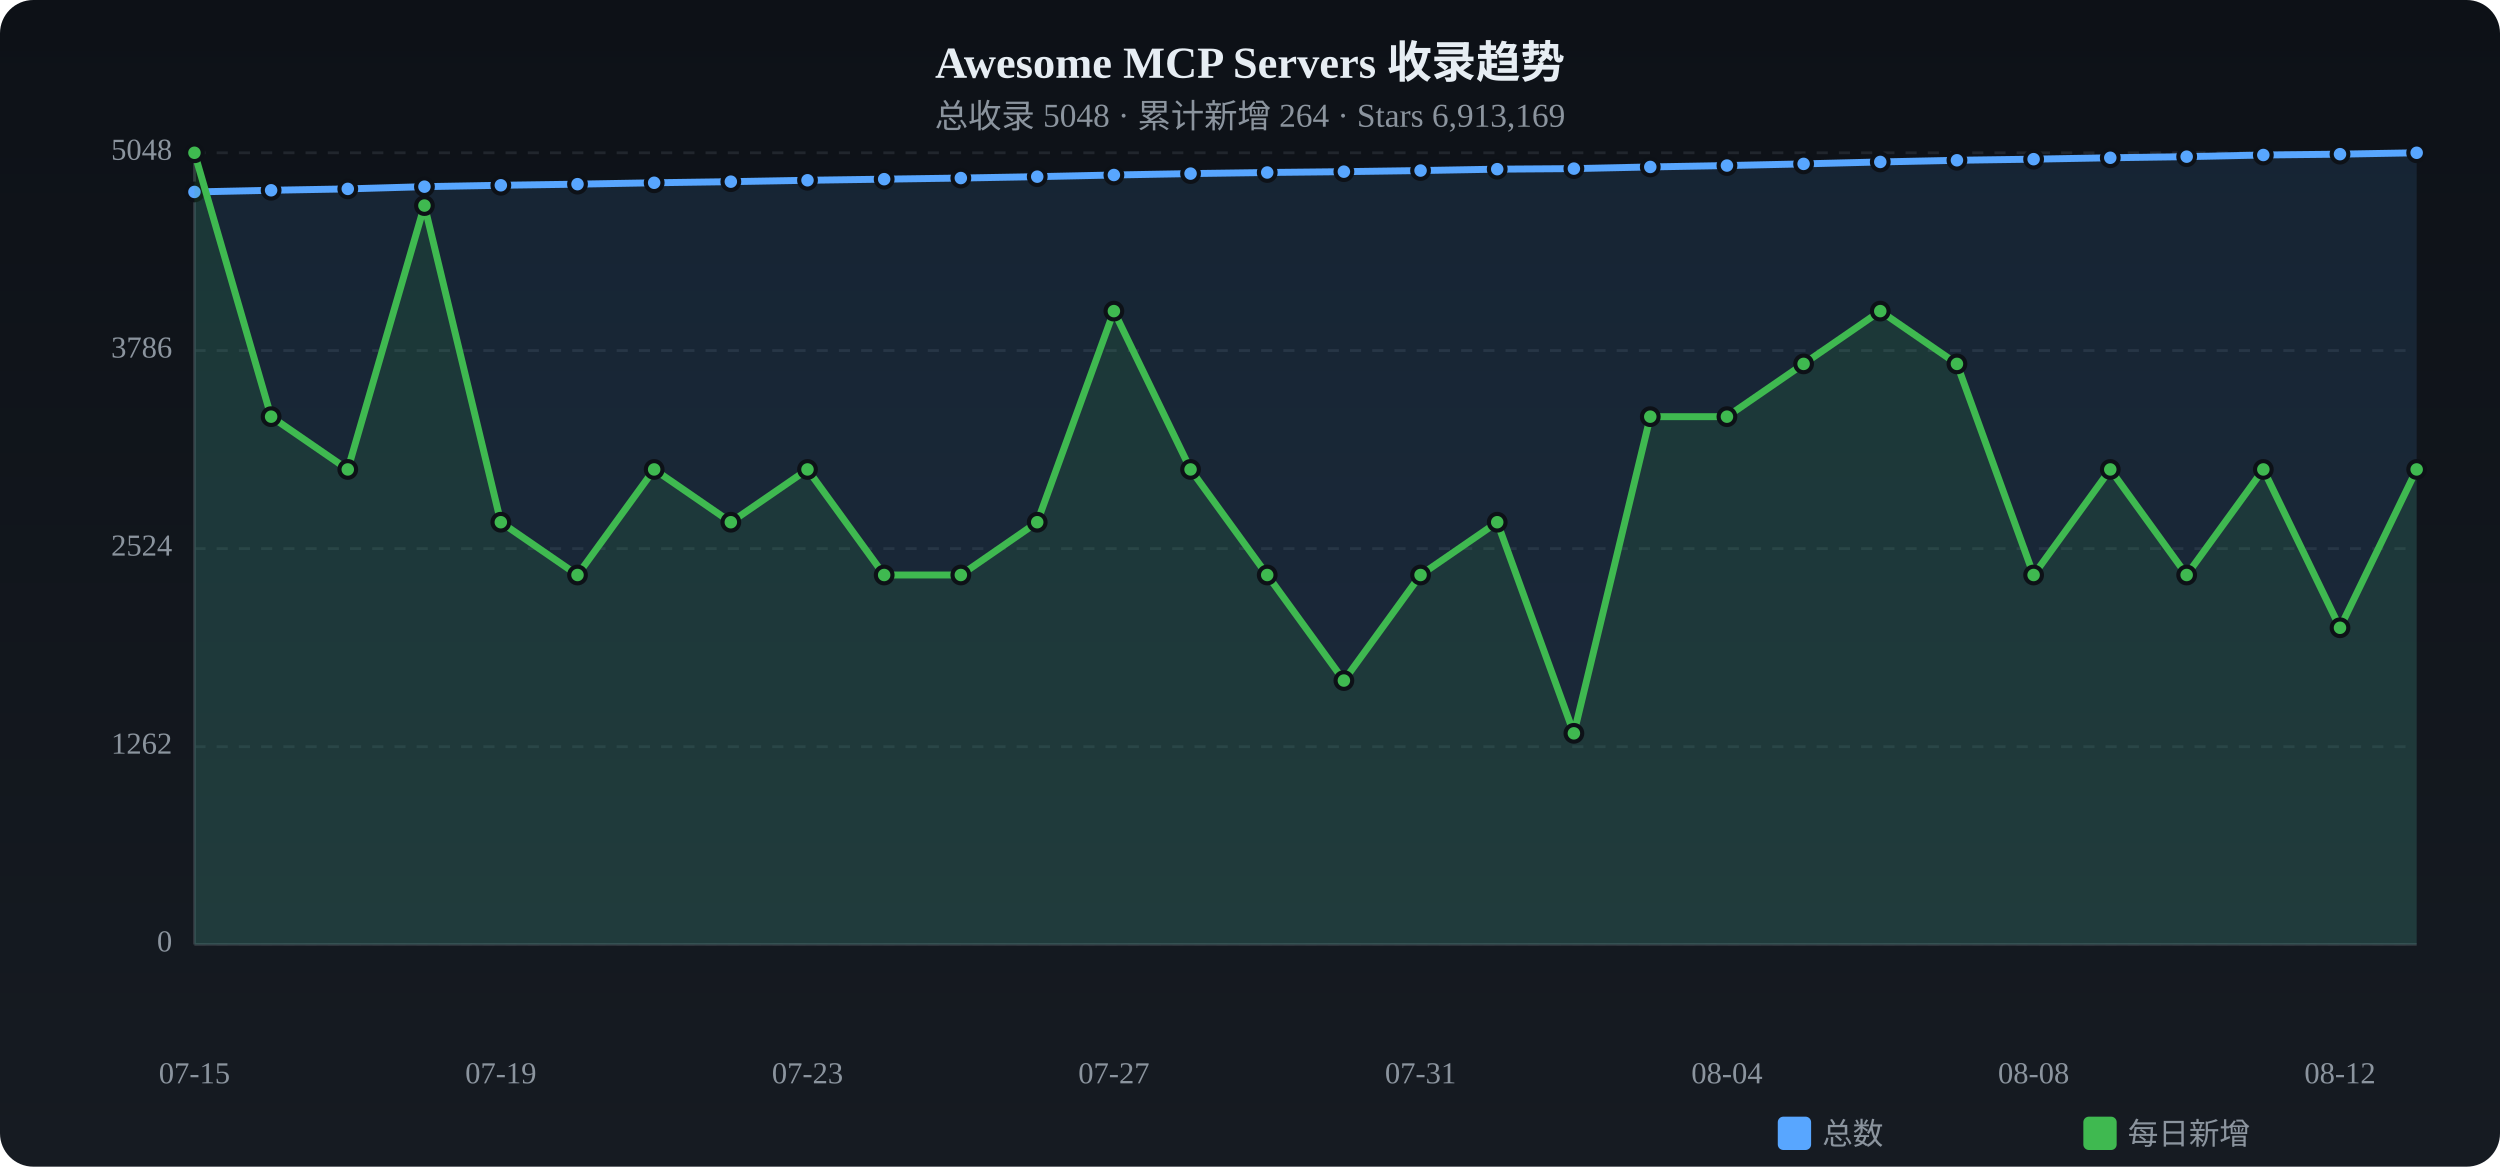
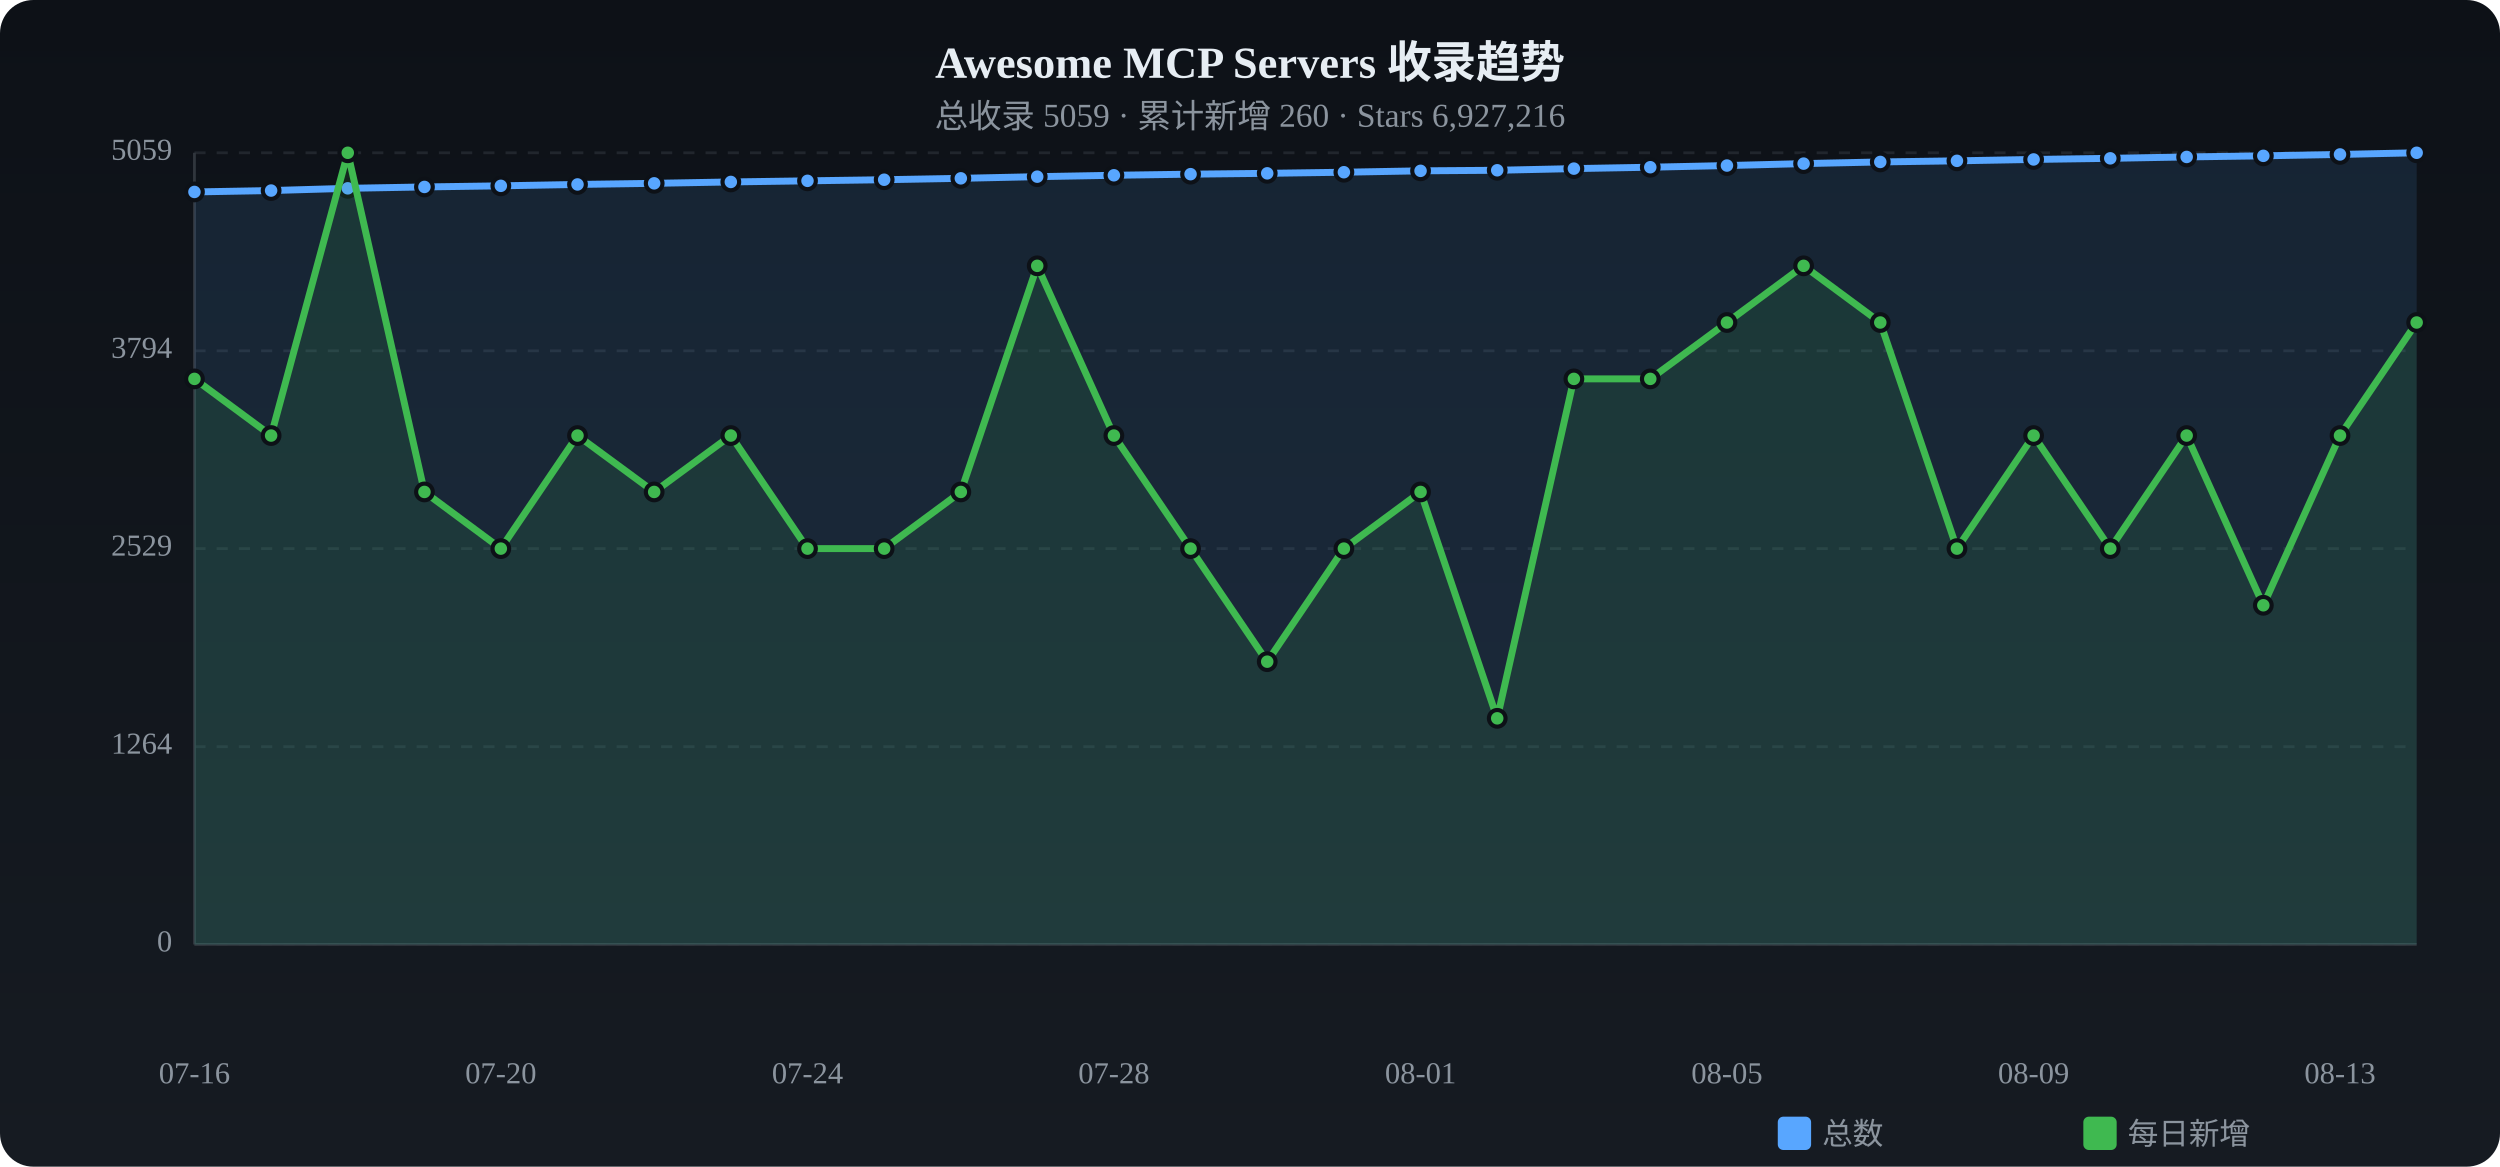
<svg xmlns="http://www.w3.org/2000/svg" viewBox="0 0 900 420" width="900" height="420">
  <defs>
    <linearGradient id="tbg" x1="0%" y1="0%" x2="0%" y2="100%">
      <stop offset="0%" stop-color="#0d1117" />
      <stop offset="100%" stop-color="#161b22" />
    </linearGradient>
  </defs>
  <rect width="900" height="420" rx="12" fill="url(#tbg)" />
  <text x="450.0" y="28" text-anchor="middle" fill="#e6edf3" font-size="16" font-weight="bold">Awesome MCP Servers 收录趋势</text>
-   <text x="450.0" y="46" text-anchor="middle" fill="#8b949e" font-size="12">总收录 5048 · 累计新增 264 · Stars 6,913,169</text>
+   <text x="450.0" y="46" text-anchor="middle" fill="#8b949e" font-size="12">总收录 5059 · 累计新增 260 · Stars 6,927,216</text>
  <text x="62" y="340.0" text-anchor="end" fill="#8b949e" font-size="11" dominant-baseline="middle">0</text>
  <line x1="70" y1="340.0" x2="870" y2="340.0" stroke="#21262d" stroke-dasharray="4 4" />
-   <text x="62" y="268.8" text-anchor="end" fill="#8b949e" font-size="11" dominant-baseline="middle">1262</text>
+   <text x="62" y="268.8" text-anchor="end" fill="#8b949e" font-size="11" dominant-baseline="middle">1264</text>
  <line x1="70" y1="268.8" x2="870" y2="268.8" stroke="#21262d" stroke-dasharray="4 4" />
-   <text x="62" y="197.5" text-anchor="end" fill="#8b949e" font-size="11" dominant-baseline="middle">2524</text>
+   <text x="62" y="197.5" text-anchor="end" fill="#8b949e" font-size="11" dominant-baseline="middle">2529</text>
  <line x1="70" y1="197.5" x2="870" y2="197.5" stroke="#21262d" stroke-dasharray="4 4" />
-   <text x="62" y="126.2" text-anchor="end" fill="#8b949e" font-size="11" dominant-baseline="middle">3786</text>
-   <line x1="70" y1="126.2" x2="870" y2="126.2" stroke="#21262d" stroke-dasharray="4 4" />
-   <text x="62" y="55.0" text-anchor="end" fill="#8b949e" font-size="11" dominant-baseline="middle">5048</text>
+   <text x="62" y="126.3" text-anchor="end" fill="#8b949e" font-size="11" dominant-baseline="middle">3794</text>
+   <line x1="70" y1="126.3" x2="870" y2="126.3" stroke="#21262d" stroke-dasharray="4 4" />
+   <text x="62" y="55.0" text-anchor="end" fill="#8b949e" font-size="11" dominant-baseline="middle">5059</text>
  <line x1="70" y1="55.0" x2="870" y2="55.0" stroke="#21262d" stroke-dasharray="4 4" />
  <line x1="70" y1="55" x2="70" y2="340" stroke="#30363d" />
  <line x1="70" y1="340" x2="870" y2="340" stroke="#30363d" />
-   <path d="M70.0,69.1 L97.6,68.5 L125.2,68.0 L152.8,67.2 L180.3,66.7 L207.9,66.3 L235.5,65.8 L263.1,65.4 L290.7,64.9 L318.3,64.5 L345.9,64.1 L373.4,63.6 L401.0,63.0 L428.6,62.5 L456.2,62.1 L483.8,61.8 L511.4,61.4 L539.0,60.9 L566.6,60.7 L594.1,60.1 L621.7,59.6 L649.3,59.0 L676.9,58.3 L704.5,57.7 L732.1,57.3 L759.7,56.8 L787.2,56.4 L814.8,55.8 L842.4,55.5 L870.0,55.0 L870.0,340 L70.0,340 Z" fill="#58a6ff" opacity="0.12" />
-   <polyline points="70.0,69.1 97.6,68.5 125.2,68.0 152.8,67.2 180.3,66.7 207.9,66.3 235.5,65.8 263.1,65.4 290.7,64.9 318.3,64.5 345.9,64.1 373.4,63.6 401.0,63.0 428.6,62.5 456.2,62.1 483.8,61.8 511.4,61.4 539.0,60.9 566.6,60.7 594.1,60.1 621.7,59.6 649.3,59.0 676.9,58.3 704.5,57.7 732.1,57.3 759.7,56.8 787.2,56.4 814.8,55.8 842.4,55.5 870.0,55.0" fill="none" stroke="#58a6ff" stroke-width="2.5" stroke-linecap="round" stroke-linejoin="round" />
+   <path d="M70.0,69.1 L97.6,68.6 L125.2,67.8 L152.8,67.3 L180.3,66.9 L207.9,66.4 L235.5,66.0 L263.1,65.5 L290.7,65.1 L318.3,64.7 L345.9,64.2 L373.4,63.6 L401.0,63.1 L428.6,62.7 L456.2,62.4 L483.8,62.0 L511.4,61.5 L539.0,61.3 L566.6,60.7 L594.1,60.2 L621.7,59.6 L649.3,58.9 L676.9,58.3 L704.5,57.9 L732.1,57.4 L759.7,57.0 L787.2,56.5 L814.8,56.1 L842.4,55.6 L870.0,55.0 L870.0,340 L70.0,340 Z" fill="#58a6ff" opacity="0.12" />
+   <polyline points="70.0,69.1 97.6,68.6 125.2,67.8 152.8,67.3 180.3,66.9 207.9,66.4 235.5,66.0 263.1,65.5 290.7,65.1 318.3,64.7 345.9,64.2 373.4,63.6 401.0,63.1 428.6,62.7 456.2,62.4 483.8,62.0 511.4,61.5 539.0,61.3 566.6,60.7 594.1,60.2 621.7,59.6 649.3,58.9 676.9,58.3 704.5,57.9 732.1,57.4 759.7,57.0 787.2,56.5 814.8,56.1 842.4,55.6 870.0,55.0" fill="none" stroke="#58a6ff" stroke-width="2.5" stroke-linecap="round" stroke-linejoin="round" />
  <circle cx="70.0" cy="69.1" r="3" fill="#58a6ff" stroke="#0d1117" stroke-width="1.5" />
-   <circle cx="97.6" cy="68.5" r="3" fill="#58a6ff" stroke="#0d1117" stroke-width="1.5" />
-   <circle cx="125.2" cy="68.0" r="3" fill="#58a6ff" stroke="#0d1117" stroke-width="1.5" />
-   <circle cx="152.8" cy="67.2" r="3" fill="#58a6ff" stroke="#0d1117" stroke-width="1.5" />
-   <circle cx="180.3" cy="66.7" r="3" fill="#58a6ff" stroke="#0d1117" stroke-width="1.5" />
-   <circle cx="207.9" cy="66.3" r="3" fill="#58a6ff" stroke="#0d1117" stroke-width="1.5" />
-   <circle cx="235.5" cy="65.8" r="3" fill="#58a6ff" stroke="#0d1117" stroke-width="1.5" />
-   <circle cx="263.1" cy="65.4" r="3" fill="#58a6ff" stroke="#0d1117" stroke-width="1.5" />
-   <circle cx="290.7" cy="64.9" r="3" fill="#58a6ff" stroke="#0d1117" stroke-width="1.5" />
-   <circle cx="318.3" cy="64.5" r="3" fill="#58a6ff" stroke="#0d1117" stroke-width="1.5" />
-   <circle cx="345.9" cy="64.1" r="3" fill="#58a6ff" stroke="#0d1117" stroke-width="1.5" />
+   <circle cx="97.6" cy="68.6" r="3" fill="#58a6ff" stroke="#0d1117" stroke-width="1.5" />
+   <circle cx="125.2" cy="67.8" r="3" fill="#58a6ff" stroke="#0d1117" stroke-width="1.5" />
+   <circle cx="152.8" cy="67.3" r="3" fill="#58a6ff" stroke="#0d1117" stroke-width="1.5" />
+   <circle cx="180.3" cy="66.9" r="3" fill="#58a6ff" stroke="#0d1117" stroke-width="1.5" />
+   <circle cx="207.9" cy="66.4" r="3" fill="#58a6ff" stroke="#0d1117" stroke-width="1.5" />
+   <circle cx="235.5" cy="66.0" r="3" fill="#58a6ff" stroke="#0d1117" stroke-width="1.5" />
+   <circle cx="263.1" cy="65.5" r="3" fill="#58a6ff" stroke="#0d1117" stroke-width="1.5" />
+   <circle cx="290.7" cy="65.1" r="3" fill="#58a6ff" stroke="#0d1117" stroke-width="1.5" />
+   <circle cx="318.3" cy="64.7" r="3" fill="#58a6ff" stroke="#0d1117" stroke-width="1.5" />
+   <circle cx="345.9" cy="64.2" r="3" fill="#58a6ff" stroke="#0d1117" stroke-width="1.5" />
  <circle cx="373.4" cy="63.6" r="3" fill="#58a6ff" stroke="#0d1117" stroke-width="1.5" />
-   <circle cx="401.0" cy="63.0" r="3" fill="#58a6ff" stroke="#0d1117" stroke-width="1.5" />
-   <circle cx="428.6" cy="62.5" r="3" fill="#58a6ff" stroke="#0d1117" stroke-width="1.5" />
-   <circle cx="456.2" cy="62.1" r="3" fill="#58a6ff" stroke="#0d1117" stroke-width="1.5" />
-   <circle cx="483.8" cy="61.8" r="3" fill="#58a6ff" stroke="#0d1117" stroke-width="1.5" />
-   <circle cx="511.4" cy="61.4" r="3" fill="#58a6ff" stroke="#0d1117" stroke-width="1.5" />
-   <circle cx="539.0" cy="60.9" r="3" fill="#58a6ff" stroke="#0d1117" stroke-width="1.5" />
+   <circle cx="401.0" cy="63.1" r="3" fill="#58a6ff" stroke="#0d1117" stroke-width="1.5" />
+   <circle cx="428.6" cy="62.7" r="3" fill="#58a6ff" stroke="#0d1117" stroke-width="1.5" />
+   <circle cx="456.2" cy="62.4" r="3" fill="#58a6ff" stroke="#0d1117" stroke-width="1.5" />
+   <circle cx="483.8" cy="62.0" r="3" fill="#58a6ff" stroke="#0d1117" stroke-width="1.5" />
+   <circle cx="511.4" cy="61.5" r="3" fill="#58a6ff" stroke="#0d1117" stroke-width="1.5" />
+   <circle cx="539.0" cy="61.3" r="3" fill="#58a6ff" stroke="#0d1117" stroke-width="1.5" />
  <circle cx="566.6" cy="60.7" r="3" fill="#58a6ff" stroke="#0d1117" stroke-width="1.5" />
-   <circle cx="594.1" cy="60.1" r="3" fill="#58a6ff" stroke="#0d1117" stroke-width="1.5" />
+   <circle cx="594.1" cy="60.2" r="3" fill="#58a6ff" stroke="#0d1117" stroke-width="1.5" />
  <circle cx="621.7" cy="59.6" r="3" fill="#58a6ff" stroke="#0d1117" stroke-width="1.5" />
-   <circle cx="649.3" cy="59.0" r="3" fill="#58a6ff" stroke="#0d1117" stroke-width="1.5" />
+   <circle cx="649.3" cy="58.9" r="3" fill="#58a6ff" stroke="#0d1117" stroke-width="1.5" />
  <circle cx="676.9" cy="58.3" r="3" fill="#58a6ff" stroke="#0d1117" stroke-width="1.5" />
-   <circle cx="704.5" cy="57.7" r="3" fill="#58a6ff" stroke="#0d1117" stroke-width="1.5" />
-   <circle cx="732.1" cy="57.3" r="3" fill="#58a6ff" stroke="#0d1117" stroke-width="1.5" />
-   <circle cx="759.7" cy="56.8" r="3" fill="#58a6ff" stroke="#0d1117" stroke-width="1.5" />
-   <circle cx="787.2" cy="56.4" r="3" fill="#58a6ff" stroke="#0d1117" stroke-width="1.5" />
-   <circle cx="814.8" cy="55.8" r="3" fill="#58a6ff" stroke="#0d1117" stroke-width="1.5" />
-   <circle cx="842.4" cy="55.5" r="3" fill="#58a6ff" stroke="#0d1117" stroke-width="1.5" />
+   <circle cx="704.5" cy="57.9" r="3" fill="#58a6ff" stroke="#0d1117" stroke-width="1.5" />
+   <circle cx="732.1" cy="57.4" r="3" fill="#58a6ff" stroke="#0d1117" stroke-width="1.5" />
+   <circle cx="759.7" cy="57.0" r="3" fill="#58a6ff" stroke="#0d1117" stroke-width="1.5" />
+   <circle cx="787.2" cy="56.5" r="3" fill="#58a6ff" stroke="#0d1117" stroke-width="1.5" />
+   <circle cx="814.8" cy="56.1" r="3" fill="#58a6ff" stroke="#0d1117" stroke-width="1.5" />
+   <circle cx="842.4" cy="55.6" r="3" fill="#58a6ff" stroke="#0d1117" stroke-width="1.5" />
  <circle cx="870.0" cy="55.0" r="3" fill="#58a6ff" stroke="#0d1117" stroke-width="1.5" />
-   <path d="M70.0,55.0 L97.6,150.0 L125.2,169.0 L152.8,74.0 L180.3,188.0 L207.9,207.0 L235.5,169.0 L263.1,188.0 L290.7,169.0 L318.3,207.0 L345.9,207.0 L373.4,188.0 L401.0,112.0 L428.6,169.0 L456.2,207.0 L483.8,245.0 L511.4,207.0 L539.0,188.0 L566.6,264.0 L594.1,150.0 L621.7,150.0 L649.3,131.0 L676.9,112.0 L704.5,131.0 L732.1,207.0 L759.7,169.0 L787.2,207.0 L814.8,169.0 L842.4,226.0 L870.0,169.0 L870.0,340 L70.0,340 Z" fill="#3fb950" opacity="0.12" />
-   <polyline points="70.0,55.0 97.6,150.0 125.2,169.0 152.8,74.0 180.3,188.0 207.9,207.0 235.5,169.0 263.1,188.0 290.7,169.0 318.3,207.0 345.9,207.0 373.4,188.0 401.0,112.0 428.6,169.0 456.2,207.0 483.8,245.0 511.4,207.0 539.0,188.0 566.6,264.0 594.1,150.0 621.7,150.0 649.3,131.0 676.9,112.0 704.5,131.0 732.1,207.0 759.7,169.0 787.2,207.0 814.8,169.0 842.4,226.0 870.0,169.0" fill="none" stroke="#3fb950" stroke-width="2.5" stroke-linecap="round" stroke-linejoin="round" />
-   <circle cx="70.0" cy="55.0" r="3" fill="#3fb950" stroke="#0d1117" stroke-width="1.5" />
-   <circle cx="97.6" cy="150.0" r="3" fill="#3fb950" stroke="#0d1117" stroke-width="1.5" />
-   <circle cx="125.2" cy="169.0" r="3" fill="#3fb950" stroke="#0d1117" stroke-width="1.5" />
-   <circle cx="152.8" cy="74.0" r="3" fill="#3fb950" stroke="#0d1117" stroke-width="1.5" />
-   <circle cx="180.3" cy="188.0" r="3" fill="#3fb950" stroke="#0d1117" stroke-width="1.5" />
-   <circle cx="207.9" cy="207.0" r="3" fill="#3fb950" stroke="#0d1117" stroke-width="1.5" />
-   <circle cx="235.5" cy="169.0" r="3" fill="#3fb950" stroke="#0d1117" stroke-width="1.5" />
-   <circle cx="263.1" cy="188.0" r="3" fill="#3fb950" stroke="#0d1117" stroke-width="1.5" />
-   <circle cx="290.7" cy="169.0" r="3" fill="#3fb950" stroke="#0d1117" stroke-width="1.5" />
-   <circle cx="318.3" cy="207.0" r="3" fill="#3fb950" stroke="#0d1117" stroke-width="1.5" />
-   <circle cx="345.9" cy="207.0" r="3" fill="#3fb950" stroke="#0d1117" stroke-width="1.5" />
-   <circle cx="373.4" cy="188.0" r="3" fill="#3fb950" stroke="#0d1117" stroke-width="1.5" />
-   <circle cx="401.0" cy="112.0" r="3" fill="#3fb950" stroke="#0d1117" stroke-width="1.5" />
-   <circle cx="428.6" cy="169.0" r="3" fill="#3fb950" stroke="#0d1117" stroke-width="1.5" />
-   <circle cx="456.2" cy="207.0" r="3" fill="#3fb950" stroke="#0d1117" stroke-width="1.5" />
-   <circle cx="483.8" cy="245.0" r="3" fill="#3fb950" stroke="#0d1117" stroke-width="1.5" />
-   <circle cx="511.4" cy="207.0" r="3" fill="#3fb950" stroke="#0d1117" stroke-width="1.5" />
-   <circle cx="539.0" cy="188.0" r="3" fill="#3fb950" stroke="#0d1117" stroke-width="1.5" />
-   <circle cx="566.6" cy="264.0" r="3" fill="#3fb950" stroke="#0d1117" stroke-width="1.5" />
-   <circle cx="594.1" cy="150.0" r="3" fill="#3fb950" stroke="#0d1117" stroke-width="1.5" />
-   <circle cx="621.7" cy="150.0" r="3" fill="#3fb950" stroke="#0d1117" stroke-width="1.5" />
-   <circle cx="649.3" cy="131.0" r="3" fill="#3fb950" stroke="#0d1117" stroke-width="1.5" />
-   <circle cx="676.9" cy="112.0" r="3" fill="#3fb950" stroke="#0d1117" stroke-width="1.5" />
-   <circle cx="704.5" cy="131.0" r="3" fill="#3fb950" stroke="#0d1117" stroke-width="1.5" />
-   <circle cx="732.1" cy="207.0" r="3" fill="#3fb950" stroke="#0d1117" stroke-width="1.5" />
-   <circle cx="759.7" cy="169.0" r="3" fill="#3fb950" stroke="#0d1117" stroke-width="1.5" />
-   <circle cx="787.2" cy="207.0" r="3" fill="#3fb950" stroke="#0d1117" stroke-width="1.5" />
-   <circle cx="814.8" cy="169.0" r="3" fill="#3fb950" stroke="#0d1117" stroke-width="1.5" />
-   <circle cx="842.4" cy="226.0" r="3" fill="#3fb950" stroke="#0d1117" stroke-width="1.5" />
-   <circle cx="870.0" cy="169.0" r="3" fill="#3fb950" stroke="#0d1117" stroke-width="1.5" />
-   <text x="70.0" y="390" text-anchor="middle" fill="#8b949e" font-size="11">07-15</text>
-   <text x="180.3" y="390" text-anchor="middle" fill="#8b949e" font-size="11">07-19</text>
-   <text x="290.7" y="390" text-anchor="middle" fill="#8b949e" font-size="11">07-23</text>
-   <text x="401.0" y="390" text-anchor="middle" fill="#8b949e" font-size="11">07-27</text>
-   <text x="511.4" y="390" text-anchor="middle" fill="#8b949e" font-size="11">07-31</text>
-   <text x="621.7" y="390" text-anchor="middle" fill="#8b949e" font-size="11">08-04</text>
-   <text x="732.1" y="390" text-anchor="middle" fill="#8b949e" font-size="11">08-08</text>
-   <text x="842.4" y="390" text-anchor="middle" fill="#8b949e" font-size="11">08-12</text>
+   <path d="M70.0,136.4 L97.6,156.8 L125.2,55.0 L152.8,177.1 L180.3,197.5 L207.9,156.8 L235.5,177.1 L263.1,156.8 L290.7,197.5 L318.3,197.5 L345.9,177.1 L373.4,95.7 L401.0,156.8 L428.6,197.5 L456.2,238.2 L483.8,197.5 L511.4,177.1 L539.0,258.6 L566.6,136.4 L594.1,136.4 L621.7,116.1 L649.3,95.7 L676.9,116.1 L704.5,197.5 L732.1,156.8 L759.7,197.5 L787.2,156.8 L814.8,217.9 L842.4,156.8 L870.0,116.1 L870.0,340 L70.0,340 Z" fill="#3fb950" opacity="0.12" />
+   <polyline points="70.0,136.4 97.6,156.8 125.2,55.0 152.8,177.1 180.3,197.5 207.9,156.8 235.5,177.1 263.1,156.8 290.7,197.5 318.3,197.5 345.9,177.1 373.4,95.7 401.0,156.8 428.6,197.5 456.2,238.2 483.8,197.5 511.4,177.1 539.0,258.6 566.6,136.4 594.1,136.4 621.7,116.1 649.3,95.7 676.9,116.1 704.5,197.5 732.1,156.8 759.7,197.5 787.2,156.8 814.8,217.9 842.4,156.8 870.0,116.1" fill="none" stroke="#3fb950" stroke-width="2.5" stroke-linecap="round" stroke-linejoin="round" />
+   <circle cx="70.0" cy="136.4" r="3" fill="#3fb950" stroke="#0d1117" stroke-width="1.5" />
+   <circle cx="97.6" cy="156.8" r="3" fill="#3fb950" stroke="#0d1117" stroke-width="1.5" />
+   <circle cx="125.2" cy="55.0" r="3" fill="#3fb950" stroke="#0d1117" stroke-width="1.5" />
+   <circle cx="152.8" cy="177.1" r="3" fill="#3fb950" stroke="#0d1117" stroke-width="1.5" />
+   <circle cx="180.3" cy="197.5" r="3" fill="#3fb950" stroke="#0d1117" stroke-width="1.5" />
+   <circle cx="207.9" cy="156.8" r="3" fill="#3fb950" stroke="#0d1117" stroke-width="1.5" />
+   <circle cx="235.5" cy="177.1" r="3" fill="#3fb950" stroke="#0d1117" stroke-width="1.5" />
+   <circle cx="263.1" cy="156.8" r="3" fill="#3fb950" stroke="#0d1117" stroke-width="1.5" />
+   <circle cx="290.7" cy="197.5" r="3" fill="#3fb950" stroke="#0d1117" stroke-width="1.5" />
+   <circle cx="318.3" cy="197.5" r="3" fill="#3fb950" stroke="#0d1117" stroke-width="1.5" />
+   <circle cx="345.9" cy="177.1" r="3" fill="#3fb950" stroke="#0d1117" stroke-width="1.5" />
+   <circle cx="373.4" cy="95.7" r="3" fill="#3fb950" stroke="#0d1117" stroke-width="1.5" />
+   <circle cx="401.0" cy="156.8" r="3" fill="#3fb950" stroke="#0d1117" stroke-width="1.5" />
+   <circle cx="428.6" cy="197.5" r="3" fill="#3fb950" stroke="#0d1117" stroke-width="1.5" />
+   <circle cx="456.2" cy="238.2" r="3" fill="#3fb950" stroke="#0d1117" stroke-width="1.5" />
+   <circle cx="483.8" cy="197.5" r="3" fill="#3fb950" stroke="#0d1117" stroke-width="1.5" />
+   <circle cx="511.4" cy="177.1" r="3" fill="#3fb950" stroke="#0d1117" stroke-width="1.5" />
+   <circle cx="539.0" cy="258.6" r="3" fill="#3fb950" stroke="#0d1117" stroke-width="1.5" />
+   <circle cx="566.6" cy="136.4" r="3" fill="#3fb950" stroke="#0d1117" stroke-width="1.5" />
+   <circle cx="594.1" cy="136.4" r="3" fill="#3fb950" stroke="#0d1117" stroke-width="1.5" />
+   <circle cx="621.7" cy="116.1" r="3" fill="#3fb950" stroke="#0d1117" stroke-width="1.5" />
+   <circle cx="649.3" cy="95.7" r="3" fill="#3fb950" stroke="#0d1117" stroke-width="1.5" />
+   <circle cx="676.9" cy="116.1" r="3" fill="#3fb950" stroke="#0d1117" stroke-width="1.5" />
+   <circle cx="704.5" cy="197.5" r="3" fill="#3fb950" stroke="#0d1117" stroke-width="1.5" />
+   <circle cx="732.1" cy="156.8" r="3" fill="#3fb950" stroke="#0d1117" stroke-width="1.5" />
+   <circle cx="759.7" cy="197.5" r="3" fill="#3fb950" stroke="#0d1117" stroke-width="1.5" />
+   <circle cx="787.2" cy="156.8" r="3" fill="#3fb950" stroke="#0d1117" stroke-width="1.5" />
+   <circle cx="814.8" cy="217.9" r="3" fill="#3fb950" stroke="#0d1117" stroke-width="1.5" />
+   <circle cx="842.4" cy="156.8" r="3" fill="#3fb950" stroke="#0d1117" stroke-width="1.5" />
+   <circle cx="870.0" cy="116.1" r="3" fill="#3fb950" stroke="#0d1117" stroke-width="1.5" />
+   <text x="70.0" y="390" text-anchor="middle" fill="#8b949e" font-size="11">07-16</text>
+   <text x="180.3" y="390" text-anchor="middle" fill="#8b949e" font-size="11">07-20</text>
+   <text x="290.7" y="390" text-anchor="middle" fill="#8b949e" font-size="11">07-24</text>
+   <text x="401.0" y="390" text-anchor="middle" fill="#8b949e" font-size="11">07-28</text>
+   <text x="511.4" y="390" text-anchor="middle" fill="#8b949e" font-size="11">08-01</text>
+   <text x="621.7" y="390" text-anchor="middle" fill="#8b949e" font-size="11">08-05</text>
+   <text x="732.1" y="390" text-anchor="middle" fill="#8b949e" font-size="11">08-09</text>
+   <text x="842.4" y="390" text-anchor="middle" fill="#8b949e" font-size="11">08-13</text>
  <rect x="640" y="402" width="12" height="12" rx="2" fill="#58a6ff" />
  <text x="656" y="412" fill="#8b949e" font-size="11">总数</text>
  <rect x="750" y="402" width="12" height="12" rx="2" fill="#3fb950" />
  <text x="766" y="412" fill="#8b949e" font-size="11">每日新增</text>
</svg>
